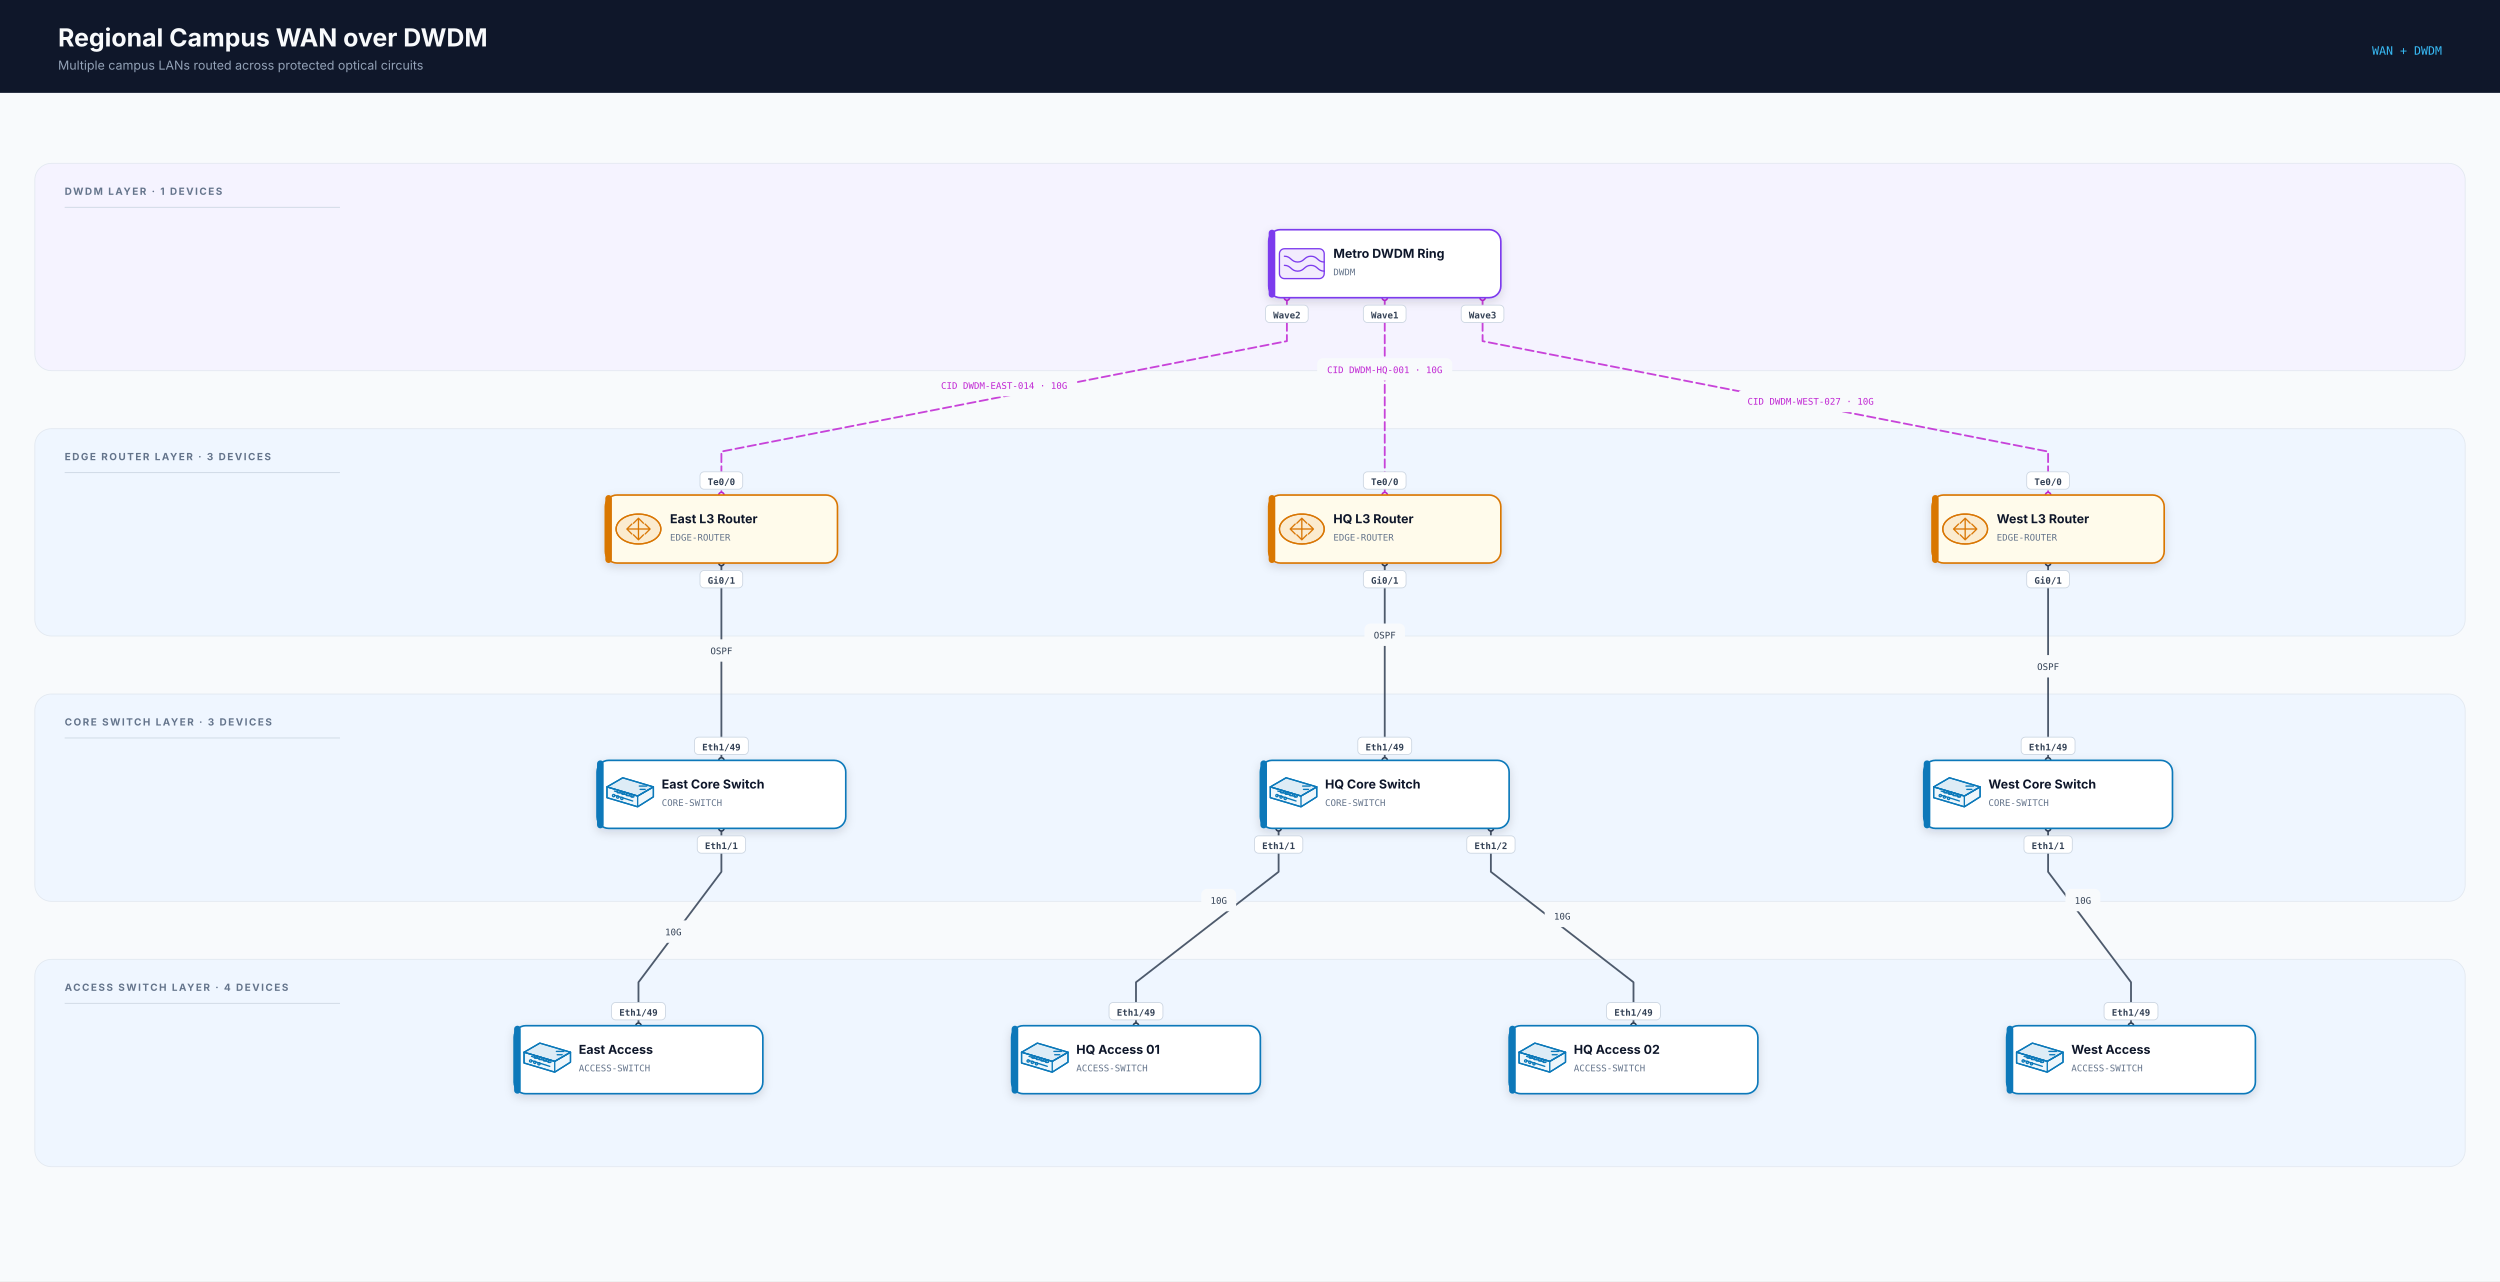
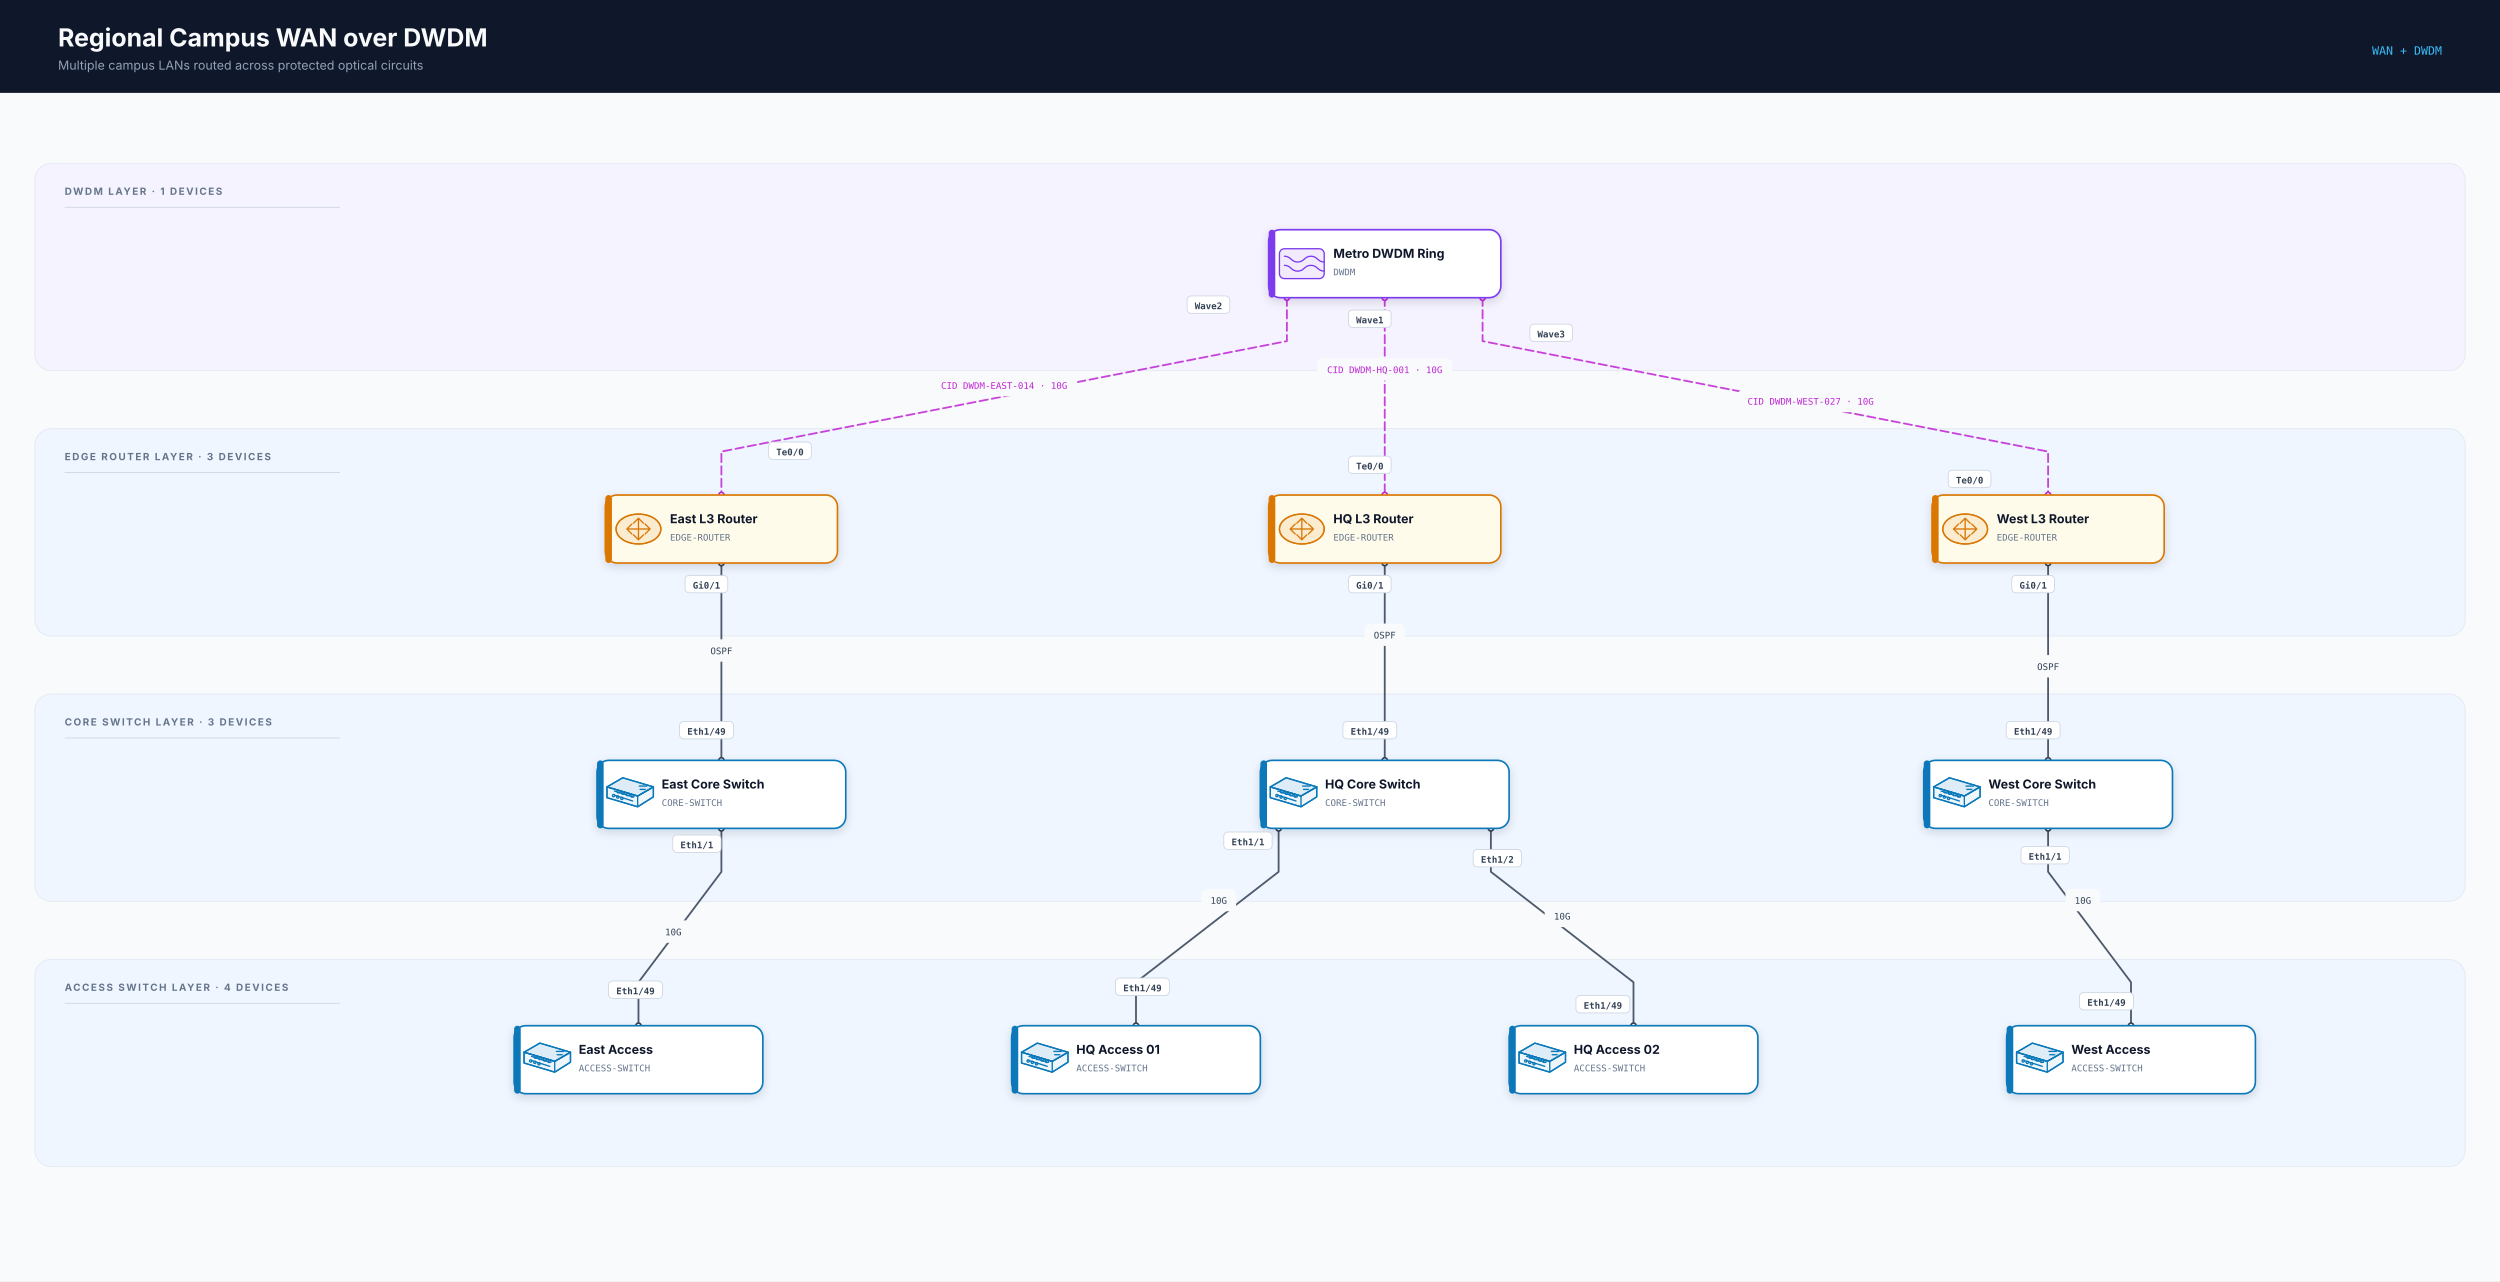
<svg xmlns="http://www.w3.org/2000/svg" class="theme-light" width="3015" height="1545" viewBox="0 0 3015 1545" role="img" shape-rendering="geometricPrecision">
  <defs>
    <filter id="shadow" x="-20%" y="-20%" width="140%" height="150%">
      <feDropShadow dx="0" dy="4" stdDeviation="6" flood-color="#0f172a" flood-opacity=".14" />
    </filter>
  </defs>
  <rect width="100%" height="100%" fill="#f8fafc" />
  <rect x="0" y="0" width="3015" height="112" fill="#0f172a" />
  <text x="70" y="56" fill="#f8fafc" font-family="Inter,Segoe UI,sans-serif" font-size="30" font-weight="700">Regional Campus WAN over DWDM</text>
  <text x="70" y="84" fill="#94a3b8" font-family="Inter,Segoe UI,sans-serif" font-size="15">Multiple campus LANs routed across protected optical circuits</text>
  <text x="2945" y="66" text-anchor="end" fill="#38bdf8" font-family="ui-monospace,SFMono-Regular,monospace" font-size="14">WAN + DWDM</text>
  <rect x="42" y="197.0" width="2931.0" height="250.0" rx="20" fill="#f5f3ff" stroke="#e2e8f0" />
  <rect x="42" y="517.0" width="2931.0" height="250.0" rx="20" fill="#eff6ff" stroke="#e2e8f0" />
  <rect x="42" y="837.0" width="2931.0" height="250.0" rx="20" fill="#eff6ff" stroke="#e2e8f0" />
  <rect x="42" y="1157.0" width="2931.0" height="250.0" rx="20" fill="#eff6ff" stroke="#e2e8f0" />
  <g id="row-headings">
    <g class="row-heading row-heading-dwdm">
      <path d="M78 250.0 H410" stroke="#cbd5e1" stroke-width="1" />
      <text x="78" y="235.0" fill="#64748b" font-family="Inter,Segoe UI,sans-serif" font-size="12" font-weight="700" letter-spacing="1.8">DWDM LAYER · 1 DEVICES</text>
    </g>
    <g class="row-heading row-heading-edge-router">
      <path d="M78 570.0 H410" stroke="#cbd5e1" stroke-width="1" />
      <text x="78" y="555.0" fill="#64748b" font-family="Inter,Segoe UI,sans-serif" font-size="12" font-weight="700" letter-spacing="1.8">EDGE ROUTER LAYER · 3 DEVICES</text>
    </g>
    <g class="row-heading row-heading-core-switch">
      <path d="M78 890.0 H410" stroke="#cbd5e1" stroke-width="1" />
      <text x="78" y="875.0" fill="#64748b" font-family="Inter,Segoe UI,sans-serif" font-size="12" font-weight="700" letter-spacing="1.8">CORE SWITCH LAYER · 3 DEVICES</text>
    </g>
    <g class="row-heading row-heading-access-switch">
      <path d="M78 1210.0 H410" stroke="#cbd5e1" stroke-width="1" />
      <text x="78" y="1195.0" fill="#64748b" font-family="Inter,Segoe UI,sans-serif" font-size="12" font-weight="700" letter-spacing="1.8">ACCESS SWITCH LAYER · 4 DEVICES</text>
    </g>
  </g>
  <g id="links">
    <g id="link-1" data-netdiag-kind="link">
      <path d="M 1670.0 359.0 V 411.4 L 1670.0 544.6 V 597.0" fill="none" stroke="#c026d3" stroke-width="2.2" stroke-linecap="round" stroke-linejoin="round" stroke-dasharray="10 5" opacity=".86" />
      <circle cx="1670.0" cy="359.0" r="3.2" fill="#ffffff" stroke="#c026d3" stroke-width="2" />
      <circle cx="1670.0" cy="597.0" r="3.2" fill="#ffffff" stroke="#c026d3" stroke-width="2" />
    </g>
    <g id="link-2" data-netdiag-kind="link">
      <path d="M 1552.0 359.0 V 411.4 L 870.0 544.6 V 597.0" fill="none" stroke="#c026d3" stroke-width="2.2" stroke-linecap="round" stroke-linejoin="round" stroke-dasharray="10 5" opacity=".86" />
      <circle cx="1552.0" cy="359.0" r="3.2" fill="#ffffff" stroke="#c026d3" stroke-width="2" />
      <circle cx="870.0" cy="597.0" r="3.2" fill="#ffffff" stroke="#c026d3" stroke-width="2" />
    </g>
    <g id="link-3" data-netdiag-kind="link">
      <path d="M 1788.0 359.0 V 411.4 L 2470.0 544.6 V 597.0" fill="none" stroke="#c026d3" stroke-width="2.2" stroke-linecap="round" stroke-linejoin="round" stroke-dasharray="10 5" opacity=".86" />
      <circle cx="1788.0" cy="359.0" r="3.2" fill="#ffffff" stroke="#c026d3" stroke-width="2" />
      <circle cx="2470.0" cy="597.0" r="3.2" fill="#ffffff" stroke="#c026d3" stroke-width="2" />
    </g>
    <g id="link-4" data-netdiag-kind="link">
      <path d="M 1670.0 679.0 V 731.4 L 1670.0 864.6 V 917.0" fill="none" stroke="#334155" stroke-width="2.2" stroke-linecap="round" stroke-linejoin="round" opacity=".86" />
      <circle cx="1670.0" cy="679.0" r="3.2" fill="#ffffff" stroke="#334155" stroke-width="2" />
      <circle cx="1670.0" cy="917.0" r="3.2" fill="#ffffff" stroke="#334155" stroke-width="2" />
    </g>
    <g id="link-5" data-netdiag-kind="link">
      <path d="M 870.0 679.0 V 731.4 L 870.0 864.6 V 917.0" fill="none" stroke="#334155" stroke-width="2.2" stroke-linecap="round" stroke-linejoin="round" opacity=".86" />
      <circle cx="870.0" cy="679.0" r="3.2" fill="#ffffff" stroke="#334155" stroke-width="2" />
      <circle cx="870.0" cy="917.0" r="3.2" fill="#ffffff" stroke="#334155" stroke-width="2" />
    </g>
    <g id="link-6" data-netdiag-kind="link">
      <path d="M 2470.0 679.0 V 731.4 L 2470.0 864.6 V 917.0" fill="none" stroke="#334155" stroke-width="2.2" stroke-linecap="round" stroke-linejoin="round" opacity=".86" />
      <circle cx="2470.0" cy="679.0" r="3.2" fill="#ffffff" stroke="#334155" stroke-width="2" />
      <circle cx="2470.0" cy="917.0" r="3.2" fill="#ffffff" stroke="#334155" stroke-width="2" />
    </g>
    <g id="link-7" data-netdiag-kind="link">
      <path d="M 1542.0 999.0 V 1051.4 L 1370.0 1184.6 V 1237.0" fill="none" stroke="#334155" stroke-width="2.2" stroke-linecap="round" stroke-linejoin="round" opacity=".86" />
      <circle cx="1542.0" cy="999.0" r="3.2" fill="#ffffff" stroke="#334155" stroke-width="2" />
      <circle cx="1370.0" cy="1237.0" r="3.2" fill="#ffffff" stroke="#334155" stroke-width="2" />
    </g>
    <g id="link-8" data-netdiag-kind="link">
      <path d="M 1798.0 999.0 V 1051.4 L 1970.0 1184.6 V 1237.0" fill="none" stroke="#334155" stroke-width="2.2" stroke-linecap="round" stroke-linejoin="round" opacity=".86" />
      <circle cx="1798.0" cy="999.0" r="3.2" fill="#ffffff" stroke="#334155" stroke-width="2" />
      <circle cx="1970.0" cy="1237.0" r="3.2" fill="#ffffff" stroke="#334155" stroke-width="2" />
    </g>
    <g id="link-9" data-netdiag-kind="link">
      <path d="M 870.0 999.0 V 1051.4 L 770.0 1184.6 V 1237.0" fill="none" stroke="#334155" stroke-width="2.2" stroke-linecap="round" stroke-linejoin="round" opacity=".86" />
      <circle cx="870.0" cy="999.0" r="3.2" fill="#ffffff" stroke="#334155" stroke-width="2" />
      <circle cx="770.0" cy="1237.0" r="3.2" fill="#ffffff" stroke="#334155" stroke-width="2" />
    </g>
    <g id="link-10" data-netdiag-kind="link">
      <path d="M 2470.0 999.0 V 1051.4 L 2570.0 1184.6 V 1237.0" fill="none" stroke="#334155" stroke-width="2.2" stroke-linecap="round" stroke-linejoin="round" opacity=".86" />
      <circle cx="2470.0" cy="999.0" r="3.2" fill="#ffffff" stroke="#334155" stroke-width="2" />
      <circle cx="2570.0" cy="1237.0" r="3.2" fill="#ffffff" stroke="#334155" stroke-width="2" />
    </g>
  </g>
  <g id="nodes">
    <g id="east-access" data-netdiag-kind="node" filter="url(#shadow)">
      <rect x="620.0" y="1237.0" width="300.0" height="82.0" rx="14" fill="#ffffff" stroke="#0878b9" stroke-width="2" />
      <rect x="620.0" y="1237.0" width="8" height="82.0" rx="4" fill="#0878b9" />
      <g class="device-icon device-icon-access-switch" transform="translate(660.0 1278.0)" stroke="#0878b9" fill="none" stroke-width="1.6" stroke-linecap="round" stroke-linejoin="round">
        <path d="M-28 -9 -9 -20 28 -9 9 2Z" fill="#0878b9" fill-opacity=".14" />
        <path d="M-28 -9 9 2 28 -9v12L9 15-28 4Z" fill="#0878b9" fill-opacity=".07" />
        <path d="M-28 -9 -9 -20 28 -9 9 2Z" />
        <path d="M-28 -9v13L9 15 28 3v-12M9 2v13" />
        <path d="M-19 -4 3 3M-19 1 3 8" />
        <rect x="-15.5" y="-4.5" width="3.5" height="2.7" rx=".5" />
        <rect x="-10" y="-2.8" width="3.5" height="2.7" rx=".5" />
        <rect x="-4.5" y="-1.1" width="3.5" height="2.7" rx=".5" />
        <rect x="1" y=".6" width="3.5" height="2.7" rx=".5" />
        <circle cx="-20" cy="1.5" r="1.4" />
        <circle cx="-15" cy="3.2" r="1.4" />
        <circle cx="-10" cy="4.9" r="1.4" />
        <path d="M11 -10h9M12 -6h6" />
      </g>
      <text class="node-title" x="698.0" y="1271.0" fill="#0f172a" font-family="Inter,Segoe UI,Arial,sans-serif" font-size="15" font-weight="700">East Access</text>
      <text x="698.0" y="1292.0" fill="#64748b" font-family="ui-monospace,SFMono-Regular,monospace" font-size="11">ACCESS-SWITCH</text>
    </g>
    <g id="east-core" data-netdiag-kind="node" filter="url(#shadow)">
      <rect x="720.0" y="917.0" width="300.0" height="82.0" rx="14" fill="#ffffff" stroke="#0878b9" stroke-width="2" />
      <rect x="720.0" y="917.0" width="8" height="82.0" rx="4" fill="#0878b9" />
      <g class="device-icon device-icon-core-switch" transform="translate(760.0 958.0)" stroke="#0878b9" fill="none" stroke-width="1.6" stroke-linecap="round" stroke-linejoin="round">
        <path d="M-28 -9 -9 -20 28 -9 9 2Z" fill="#0878b9" fill-opacity=".14" />
        <path d="M-28 -9 9 2 28 -9v12L9 15-28 4Z" fill="#0878b9" fill-opacity=".07" />
        <path d="M-28 -9 -9 -20 28 -9 9 2Z" />
        <path d="M-28 -9v13L9 15 28 3v-12M9 2v13" />
        <path d="M-19 -4 3 3M-19 1 3 8" />
        <rect x="-15.5" y="-4.5" width="3.5" height="2.7" rx=".5" />
        <rect x="-10" y="-2.8" width="3.5" height="2.7" rx=".5" />
        <rect x="-4.5" y="-1.1" width="3.5" height="2.7" rx=".5" />
        <rect x="1" y=".6" width="3.5" height="2.7" rx=".5" />
        <circle cx="-20" cy="1.5" r="1.4" />
        <circle cx="-15" cy="3.2" r="1.4" />
        <circle cx="-10" cy="4.9" r="1.4" />
        <path d="M11 -10h9M12 -6h6" />
      </g>
      <text class="node-title" x="798.0" y="951.0" fill="#0f172a" font-family="Inter,Segoe UI,Arial,sans-serif" font-size="15" font-weight="700">East Core Switch</text>
      <text x="798.0" y="972.0" fill="#64748b" font-family="ui-monospace,SFMono-Regular,monospace" font-size="11">CORE-SWITCH</text>
    </g>
    <g id="east-router" data-netdiag-kind="node" filter="url(#shadow)">
      <rect x="730.0" y="597.0" width="280.0" height="82.0" rx="14" fill="#fffbeb" stroke="#d97706" stroke-width="2" />
      <rect x="730.0" y="597.0" width="8" height="82.0" rx="4" fill="#d97706" />
      <g class="device-icon device-icon-router" transform="translate(770.0 638.0)" stroke="#d97706" fill="none" stroke-width="1.6" stroke-linecap="round" stroke-linejoin="round">
        <ellipse cx="0" cy="0" rx="27" ry="18" fill="#d97706" fill-opacity=".12" />
        <ellipse cx="0" cy="0" rx="27" ry="18" />
        <path d="M-14 0h28M8-6l6 6-6 6M14 0H-14M-8-6l-6 6 6 6" />
        <path d="M0-13v26M-6-7l6-6 6 6M-6 7l6 6 6-6" />
      </g>
      <text class="node-title" x="808.0" y="631.0" fill="#0f172a" font-family="Inter,Segoe UI,Arial,sans-serif" font-size="15" font-weight="700">East L3 Router</text>
      <text x="808.0" y="652.0" fill="#64748b" font-family="ui-monospace,SFMono-Regular,monospace" font-size="11">EDGE-ROUTER</text>
    </g>
    <g id="hq-access-01" data-netdiag-kind="node" filter="url(#shadow)">
      <rect x="1220.0" y="1237.0" width="300.0" height="82.0" rx="14" fill="#ffffff" stroke="#0878b9" stroke-width="2" />
      <rect x="1220.0" y="1237.0" width="8" height="82.0" rx="4" fill="#0878b9" />
      <g class="device-icon device-icon-access-switch" transform="translate(1260.0 1278.0)" stroke="#0878b9" fill="none" stroke-width="1.6" stroke-linecap="round" stroke-linejoin="round">
        <path d="M-28 -9 -9 -20 28 -9 9 2Z" fill="#0878b9" fill-opacity=".14" />
        <path d="M-28 -9 9 2 28 -9v12L9 15-28 4Z" fill="#0878b9" fill-opacity=".07" />
        <path d="M-28 -9 -9 -20 28 -9 9 2Z" />
        <path d="M-28 -9v13L9 15 28 3v-12M9 2v13" />
        <path d="M-19 -4 3 3M-19 1 3 8" />
        <rect x="-15.5" y="-4.5" width="3.5" height="2.7" rx=".5" />
        <rect x="-10" y="-2.8" width="3.5" height="2.7" rx=".5" />
        <rect x="-4.5" y="-1.1" width="3.5" height="2.7" rx=".5" />
        <rect x="1" y=".6" width="3.5" height="2.7" rx=".5" />
        <circle cx="-20" cy="1.5" r="1.4" />
        <circle cx="-15" cy="3.2" r="1.4" />
        <circle cx="-10" cy="4.9" r="1.4" />
        <path d="M11 -10h9M12 -6h6" />
      </g>
      <text class="node-title" x="1298.0" y="1271.0" fill="#0f172a" font-family="Inter,Segoe UI,Arial,sans-serif" font-size="15" font-weight="700">HQ Access 01</text>
      <text x="1298.0" y="1292.0" fill="#64748b" font-family="ui-monospace,SFMono-Regular,monospace" font-size="11">ACCESS-SWITCH</text>
    </g>
    <g id="hq-access-02" data-netdiag-kind="node" filter="url(#shadow)">
      <rect x="1820.0" y="1237.0" width="300.0" height="82.0" rx="14" fill="#ffffff" stroke="#0878b9" stroke-width="2" />
      <rect x="1820.0" y="1237.0" width="8" height="82.0" rx="4" fill="#0878b9" />
      <g class="device-icon device-icon-access-switch" transform="translate(1860.0 1278.0)" stroke="#0878b9" fill="none" stroke-width="1.6" stroke-linecap="round" stroke-linejoin="round">
        <path d="M-28 -9 -9 -20 28 -9 9 2Z" fill="#0878b9" fill-opacity=".14" />
        <path d="M-28 -9 9 2 28 -9v12L9 15-28 4Z" fill="#0878b9" fill-opacity=".07" />
        <path d="M-28 -9 -9 -20 28 -9 9 2Z" />
        <path d="M-28 -9v13L9 15 28 3v-12M9 2v13" />
        <path d="M-19 -4 3 3M-19 1 3 8" />
        <rect x="-15.5" y="-4.5" width="3.5" height="2.7" rx=".5" />
        <rect x="-10" y="-2.8" width="3.5" height="2.7" rx=".5" />
        <rect x="-4.5" y="-1.1" width="3.5" height="2.7" rx=".5" />
        <rect x="1" y=".6" width="3.5" height="2.7" rx=".5" />
        <circle cx="-20" cy="1.5" r="1.4" />
        <circle cx="-15" cy="3.2" r="1.4" />
        <circle cx="-10" cy="4.9" r="1.4" />
        <path d="M11 -10h9M12 -6h6" />
      </g>
      <text class="node-title" x="1898.0" y="1271.0" fill="#0f172a" font-family="Inter,Segoe UI,Arial,sans-serif" font-size="15" font-weight="700">HQ Access 02</text>
      <text x="1898.0" y="1292.0" fill="#64748b" font-family="ui-monospace,SFMono-Regular,monospace" font-size="11">ACCESS-SWITCH</text>
    </g>
    <g id="hq-core" data-netdiag-kind="node" filter="url(#shadow)">
      <rect x="1520.0" y="917.0" width="300.0" height="82.0" rx="14" fill="#ffffff" stroke="#0878b9" stroke-width="2" />
      <rect x="1520.0" y="917.0" width="8" height="82.0" rx="4" fill="#0878b9" />
      <g class="device-icon device-icon-core-switch" transform="translate(1560.0 958.0)" stroke="#0878b9" fill="none" stroke-width="1.6" stroke-linecap="round" stroke-linejoin="round">
        <path d="M-28 -9 -9 -20 28 -9 9 2Z" fill="#0878b9" fill-opacity=".14" />
        <path d="M-28 -9 9 2 28 -9v12L9 15-28 4Z" fill="#0878b9" fill-opacity=".07" />
        <path d="M-28 -9 -9 -20 28 -9 9 2Z" />
        <path d="M-28 -9v13L9 15 28 3v-12M9 2v13" />
        <path d="M-19 -4 3 3M-19 1 3 8" />
        <rect x="-15.5" y="-4.5" width="3.5" height="2.7" rx=".5" />
        <rect x="-10" y="-2.8" width="3.5" height="2.7" rx=".5" />
        <rect x="-4.5" y="-1.1" width="3.5" height="2.7" rx=".5" />
        <rect x="1" y=".6" width="3.5" height="2.7" rx=".5" />
        <circle cx="-20" cy="1.5" r="1.4" />
        <circle cx="-15" cy="3.2" r="1.4" />
        <circle cx="-10" cy="4.9" r="1.4" />
        <path d="M11 -10h9M12 -6h6" />
      </g>
      <text class="node-title" x="1598.0" y="951.0" fill="#0f172a" font-family="Inter,Segoe UI,Arial,sans-serif" font-size="15" font-weight="700">HQ Core Switch</text>
      <text x="1598.0" y="972.0" fill="#64748b" font-family="ui-monospace,SFMono-Regular,monospace" font-size="11">CORE-SWITCH</text>
    </g>
    <g id="hq-router" data-netdiag-kind="node" filter="url(#shadow)">
      <rect x="1530.0" y="597.0" width="280.0" height="82.0" rx="14" fill="#fffbeb" stroke="#d97706" stroke-width="2" />
      <rect x="1530.0" y="597.0" width="8" height="82.0" rx="4" fill="#d97706" />
      <g class="device-icon device-icon-router" transform="translate(1570.0 638.0)" stroke="#d97706" fill="none" stroke-width="1.6" stroke-linecap="round" stroke-linejoin="round">
        <ellipse cx="0" cy="0" rx="27" ry="18" fill="#d97706" fill-opacity=".12" />
        <ellipse cx="0" cy="0" rx="27" ry="18" />
        <path d="M-14 0h28M8-6l6 6-6 6M14 0H-14M-8-6l-6 6 6 6" />
        <path d="M0-13v26M-6-7l6-6 6 6M-6 7l6 6 6-6" />
      </g>
      <text class="node-title" x="1608.0" y="631.0" fill="#0f172a" font-family="Inter,Segoe UI,Arial,sans-serif" font-size="15" font-weight="700">HQ L3 Router</text>
      <text x="1608.0" y="652.0" fill="#64748b" font-family="ui-monospace,SFMono-Regular,monospace" font-size="11">EDGE-ROUTER</text>
    </g>
    <g id="metro-dwdm" data-netdiag-kind="node" filter="url(#shadow)">
      <rect x="1530.0" y="277.0" width="280.0" height="82.0" rx="14" fill="#ffffff" stroke="#7c3aed" stroke-width="2" />
      <rect x="1530.0" y="277.0" width="8" height="82.0" rx="4" fill="#7c3aed" />
      <g class="device-icon device-icon-dwdm" transform="translate(1570.0 318.0)" stroke="#7c3aed" fill="none" stroke-width="1.6" stroke-linecap="round" stroke-linejoin="round">
        <rect x="-27" y="-18" width="54" height="36" rx="6" fill="#7c3aed" fill-opacity=".10" stroke="#7c3aed" />
        <path d="M-21-9c8 0 8 7 16 7s8-7 16-7 8 7 16 7M-21 2c8 0 8 7 16 7s8-7 16-7 8 7 16 7" stroke="#7c3aed" />
      </g>
      <text class="node-title" x="1608.0" y="311.0" fill="#0f172a" font-family="Inter,Segoe UI,Arial,sans-serif" font-size="15" font-weight="700">Metro DWDM Ring</text>
      <text x="1608.0" y="332.0" fill="#64748b" font-family="ui-monospace,SFMono-Regular,monospace" font-size="11">DWDM</text>
    </g>
    <g id="west-access" data-netdiag-kind="node" filter="url(#shadow)">
      <rect x="2420.0" y="1237.0" width="300.0" height="82.0" rx="14" fill="#ffffff" stroke="#0878b9" stroke-width="2" />
      <rect x="2420.0" y="1237.0" width="8" height="82.0" rx="4" fill="#0878b9" />
      <g class="device-icon device-icon-access-switch" transform="translate(2460.0 1278.0)" stroke="#0878b9" fill="none" stroke-width="1.6" stroke-linecap="round" stroke-linejoin="round">
        <path d="M-28 -9 -9 -20 28 -9 9 2Z" fill="#0878b9" fill-opacity=".14" />
        <path d="M-28 -9 9 2 28 -9v12L9 15-28 4Z" fill="#0878b9" fill-opacity=".07" />
        <path d="M-28 -9 -9 -20 28 -9 9 2Z" />
        <path d="M-28 -9v13L9 15 28 3v-12M9 2v13" />
        <path d="M-19 -4 3 3M-19 1 3 8" />
        <rect x="-15.5" y="-4.5" width="3.5" height="2.7" rx=".5" />
        <rect x="-10" y="-2.8" width="3.5" height="2.7" rx=".5" />
        <rect x="-4.5" y="-1.1" width="3.5" height="2.7" rx=".5" />
        <rect x="1" y=".6" width="3.5" height="2.7" rx=".5" />
        <circle cx="-20" cy="1.5" r="1.4" />
        <circle cx="-15" cy="3.2" r="1.4" />
        <circle cx="-10" cy="4.9" r="1.4" />
        <path d="M11 -10h9M12 -6h6" />
      </g>
      <text class="node-title" x="2498.0" y="1271.0" fill="#0f172a" font-family="Inter,Segoe UI,Arial,sans-serif" font-size="15" font-weight="700">West Access</text>
      <text x="2498.0" y="1292.0" fill="#64748b" font-family="ui-monospace,SFMono-Regular,monospace" font-size="11">ACCESS-SWITCH</text>
    </g>
    <g id="west-core" data-netdiag-kind="node" filter="url(#shadow)">
      <rect x="2320.0" y="917.0" width="300.0" height="82.0" rx="14" fill="#ffffff" stroke="#0878b9" stroke-width="2" />
      <rect x="2320.0" y="917.0" width="8" height="82.0" rx="4" fill="#0878b9" />
      <g class="device-icon device-icon-core-switch" transform="translate(2360.0 958.0)" stroke="#0878b9" fill="none" stroke-width="1.6" stroke-linecap="round" stroke-linejoin="round">
        <path d="M-28 -9 -9 -20 28 -9 9 2Z" fill="#0878b9" fill-opacity=".14" />
        <path d="M-28 -9 9 2 28 -9v12L9 15-28 4Z" fill="#0878b9" fill-opacity=".07" />
        <path d="M-28 -9 -9 -20 28 -9 9 2Z" />
        <path d="M-28 -9v13L9 15 28 3v-12M9 2v13" />
        <path d="M-19 -4 3 3M-19 1 3 8" />
        <rect x="-15.5" y="-4.5" width="3.5" height="2.7" rx=".5" />
        <rect x="-10" y="-2.8" width="3.5" height="2.7" rx=".5" />
        <rect x="-4.5" y="-1.1" width="3.5" height="2.7" rx=".5" />
        <rect x="1" y=".6" width="3.5" height="2.7" rx=".5" />
        <circle cx="-20" cy="1.5" r="1.4" />
        <circle cx="-15" cy="3.2" r="1.4" />
        <circle cx="-10" cy="4.9" r="1.4" />
        <path d="M11 -10h9M12 -6h6" />
      </g>
      <text class="node-title" x="2398.0" y="951.0" fill="#0f172a" font-family="Inter,Segoe UI,Arial,sans-serif" font-size="15" font-weight="700">West Core Switch</text>
      <text x="2398.0" y="972.0" fill="#64748b" font-family="ui-monospace,SFMono-Regular,monospace" font-size="11">CORE-SWITCH</text>
    </g>
    <g id="west-router" data-netdiag-kind="node" filter="url(#shadow)">
      <rect x="2330.0" y="597.0" width="280.0" height="82.0" rx="14" fill="#fffbeb" stroke="#d97706" stroke-width="2" />
      <rect x="2330.0" y="597.0" width="8" height="82.0" rx="4" fill="#d97706" />
      <g class="device-icon device-icon-router" transform="translate(2370.0 638.0)" stroke="#d97706" fill="none" stroke-width="1.6" stroke-linecap="round" stroke-linejoin="round">
        <ellipse cx="0" cy="0" rx="27" ry="18" fill="#d97706" fill-opacity=".12" />
        <ellipse cx="0" cy="0" rx="27" ry="18" />
        <path d="M-14 0h28M8-6l6 6-6 6M14 0H-14M-8-6l-6 6 6 6" />
        <path d="M0-13v26M-6-7l6-6 6 6M-6 7l6 6 6-6" />
      </g>
      <text class="node-title" x="2408.0" y="631.0" fill="#0f172a" font-family="Inter,Segoe UI,Arial,sans-serif" font-size="15" font-weight="700">West L3 Router</text>
      <text x="2408.0" y="652.0" fill="#64748b" font-family="ui-monospace,SFMono-Regular,monospace" font-size="11">EDGE-ROUTER</text>
    </g>
  </g>
  <g id="link-annotations" pointer-events="none">
    <g id="link-annotation-1" class="link-annotation">
-       <rect class="interface-label-badge" x="1644.2" y="368.0" width="51.5" height="21.0" rx="5.0" fill="#ffffff" stroke="#cbd5e1" stroke-width="1" />
-       <text class="interface-label-text" x="1670.0" y="384.0" text-anchor="middle" fill="#334155" font-family="ui-monospace,SFMono-Regular,monospace" font-size="11" font-weight="650">Wave1</text>
-       <rect class="interface-label-badge" x="1644.2" y="569.0" width="51.5" height="21.0" rx="5.0" fill="#ffffff" stroke="#cbd5e1" stroke-width="1" />
-       <text class="interface-label-text" x="1670.0" y="585.0" text-anchor="middle" fill="#334155" font-family="ui-monospace,SFMono-Regular,monospace" font-size="11" font-weight="650">Te0/0</text>
+       <rect class="interface-label-badge" x="1626.2" y="373.9" width="51.5" height="21.0" rx="5.0" fill="#ffffff" stroke="#cbd5e1" stroke-width="1" />
+       <text class="interface-label-text" x="1652.0" y="389.9" text-anchor="middle" fill="#334155" font-family="ui-monospace,SFMono-Regular,monospace" font-size="11" font-weight="650">Wave1</text>
+       <rect class="interface-label-badge" x="1626.2" y="550.1" width="51.5" height="21.0" rx="5.0" fill="#ffffff" stroke="#cbd5e1" stroke-width="1" />
+       <text class="interface-label-text" x="1652.0" y="566.1" text-anchor="middle" fill="#334155" font-family="ui-monospace,SFMono-Regular,monospace" font-size="11" font-weight="650">Te0/0</text>
      <rect class="label-mask" x="1590.5" y="434.0" width="158.9" height="23" rx="5" fill="#f8fafc" stroke="#f8fafc" stroke-width="4" />
      <text x="1670.0" y="450.0" text-anchor="middle" fill="#c026d3" font-family="ui-monospace,SFMono-Regular,monospace" font-size="11" font-weight="500">CID DWDM-HQ-001 · 10G</text>
    </g>
    <g id="link-annotation-2" class="link-annotation">
-       <rect class="interface-label-badge" x="1526.2" y="368.0" width="51.5" height="21.0" rx="5.0" fill="#ffffff" stroke="#cbd5e1" stroke-width="1" />
-       <text class="interface-label-text" x="1552.0" y="384.0" text-anchor="middle" fill="#334155" font-family="ui-monospace,SFMono-Regular,monospace" font-size="11" font-weight="650">Wave2</text>
-       <rect class="interface-label-badge" x="844.2" y="569.0" width="51.5" height="21.0" rx="5.0" fill="#ffffff" stroke="#cbd5e1" stroke-width="1" />
-       <text class="interface-label-text" x="870.0" y="585.0" text-anchor="middle" fill="#334155" font-family="ui-monospace,SFMono-Regular,monospace" font-size="11" font-weight="650">Te0/0</text>
+       <rect class="interface-label-badge" x="1431.6" y="356.9" width="51.5" height="21.0" rx="5.0" fill="#ffffff" stroke="#cbd5e1" stroke-width="1" />
+       <text class="interface-label-text" x="1457.4" y="372.9" text-anchor="middle" fill="#334155" font-family="ui-monospace,SFMono-Regular,monospace" font-size="11" font-weight="650">Wave2</text>
+       <rect class="interface-label-badge" x="927.0" y="533.1" width="51.5" height="21.0" rx="5.0" fill="#ffffff" stroke="#cbd5e1" stroke-width="1" />
+       <text class="interface-label-text" x="952.7" y="549.1" text-anchor="middle" fill="#334155" font-family="ui-monospace,SFMono-Regular,monospace" font-size="11" font-weight="650">Te0/0</text>
      <rect class="label-mask" x="1124.8" y="453.0" width="172.3" height="23" rx="5" fill="#f8fafc" stroke="#f8fafc" stroke-width="4" />
      <text x="1211.0" y="469.0" text-anchor="middle" fill="#c026d3" font-family="ui-monospace,SFMono-Regular,monospace" font-size="11" font-weight="500">CID DWDM-EAST-014 · 10G</text>
    </g>
    <g id="link-annotation-3" class="link-annotation">
-       <rect class="interface-label-badge" x="1762.2" y="368.0" width="51.5" height="21.0" rx="5.0" fill="#ffffff" stroke="#cbd5e1" stroke-width="1" />
-       <text class="interface-label-text" x="1788.0" y="384.0" text-anchor="middle" fill="#334155" font-family="ui-monospace,SFMono-Regular,monospace" font-size="11" font-weight="650">Wave3</text>
-       <rect class="interface-label-badge" x="2444.2" y="569.0" width="51.5" height="21.0" rx="5.0" fill="#ffffff" stroke="#cbd5e1" stroke-width="1" />
-       <text class="interface-label-text" x="2470.0" y="585.0" text-anchor="middle" fill="#334155" font-family="ui-monospace,SFMono-Regular,monospace" font-size="11" font-weight="650">Te0/0</text>
+       <rect class="interface-label-badge" x="1845.0" y="390.9" width="51.5" height="21.0" rx="5.0" fill="#ffffff" stroke="#cbd5e1" stroke-width="1" />
+       <text class="interface-label-text" x="1870.7" y="406.9" text-anchor="middle" fill="#334155" font-family="ui-monospace,SFMono-Regular,monospace" font-size="11" font-weight="650">Wave3</text>
+       <rect class="interface-label-badge" x="2349.6" y="567.1" width="51.5" height="21.0" rx="5.0" fill="#ffffff" stroke="#cbd5e1" stroke-width="1" />
+       <text class="interface-label-text" x="2375.4" y="583.1" text-anchor="middle" fill="#334155" font-family="ui-monospace,SFMono-Regular,monospace" font-size="11" font-weight="650">Te0/0</text>
      <rect class="label-mask" x="2097.4" y="472.0" width="172.3" height="23" rx="5" fill="#f8fafc" stroke="#f8fafc" stroke-width="4" />
      <text x="2183.6" y="488.0" text-anchor="middle" fill="#c026d3" font-family="ui-monospace,SFMono-Regular,monospace" font-size="11" font-weight="500">CID DWDM-WEST-027 · 10G</text>
    </g>
    <g id="link-annotation-4" class="link-annotation">
-       <rect class="interface-label-badge" x="1644.2" y="688.0" width="51.5" height="21.0" rx="5.0" fill="#ffffff" stroke="#cbd5e1" stroke-width="1" />
-       <text class="interface-label-text" x="1670.0" y="704.0" text-anchor="middle" fill="#334155" font-family="ui-monospace,SFMono-Regular,monospace" font-size="11" font-weight="650">Gi0/1</text>
-       <rect class="interface-label-badge" x="1637.5" y="889.0" width="65.0" height="21.0" rx="5.0" fill="#ffffff" stroke="#cbd5e1" stroke-width="1" />
-       <text class="interface-label-text" x="1670.0" y="905.0" text-anchor="middle" fill="#334155" font-family="ui-monospace,SFMono-Regular,monospace" font-size="11" font-weight="650">Eth1/49</text>
+       <rect class="interface-label-badge" x="1626.2" y="693.9" width="51.5" height="21.0" rx="5.0" fill="#ffffff" stroke="#cbd5e1" stroke-width="1" />
+       <text class="interface-label-text" x="1652.0" y="709.9" text-anchor="middle" fill="#334155" font-family="ui-monospace,SFMono-Regular,monospace" font-size="11" font-weight="650">Gi0/1</text>
+       <rect class="interface-label-badge" x="1619.5" y="870.1" width="65.0" height="21.0" rx="5.0" fill="#ffffff" stroke="#cbd5e1" stroke-width="1" />
+       <text class="interface-label-text" x="1652.0" y="886.1" text-anchor="middle" fill="#334155" font-family="ui-monospace,SFMono-Regular,monospace" font-size="11" font-weight="650">Eth1/49</text>
      <rect class="label-mask" x="1647.6" y="754.0" width="44.8" height="23" rx="5" fill="#f8fafc" stroke="#f8fafc" stroke-width="4" />
      <text x="1670.0" y="770.0" text-anchor="middle" fill="#334155" font-family="ui-monospace,SFMono-Regular,monospace" font-size="11" font-weight="500">OSPF</text>
    </g>
    <g id="link-annotation-5" class="link-annotation">
-       <rect class="interface-label-badge" x="844.2" y="688.0" width="51.5" height="21.0" rx="5.0" fill="#ffffff" stroke="#cbd5e1" stroke-width="1" />
-       <text class="interface-label-text" x="870.0" y="704.0" text-anchor="middle" fill="#334155" font-family="ui-monospace,SFMono-Regular,monospace" font-size="11" font-weight="650">Gi0/1</text>
-       <rect class="interface-label-badge" x="837.5" y="889.0" width="65.0" height="21.0" rx="5.0" fill="#ffffff" stroke="#cbd5e1" stroke-width="1" />
-       <text class="interface-label-text" x="870.0" y="905.0" text-anchor="middle" fill="#334155" font-family="ui-monospace,SFMono-Regular,monospace" font-size="11" font-weight="650">Eth1/49</text>
+       <rect class="interface-label-badge" x="826.2" y="693.9" width="51.5" height="21.0" rx="5.0" fill="#ffffff" stroke="#cbd5e1" stroke-width="1" />
+       <text class="interface-label-text" x="852.0" y="709.9" text-anchor="middle" fill="#334155" font-family="ui-monospace,SFMono-Regular,monospace" font-size="11" font-weight="650">Gi0/1</text>
+       <rect class="interface-label-badge" x="819.5" y="870.1" width="65.0" height="21.0" rx="5.0" fill="#ffffff" stroke="#cbd5e1" stroke-width="1" />
+       <text class="interface-label-text" x="852.0" y="886.1" text-anchor="middle" fill="#334155" font-family="ui-monospace,SFMono-Regular,monospace" font-size="11" font-weight="650">Eth1/49</text>
      <rect class="label-mask" x="847.6" y="773.0" width="44.8" height="23" rx="5" fill="#f8fafc" stroke="#f8fafc" stroke-width="4" />
      <text x="870.0" y="789.0" text-anchor="middle" fill="#334155" font-family="ui-monospace,SFMono-Regular,monospace" font-size="11" font-weight="500">OSPF</text>
    </g>
    <g id="link-annotation-6" class="link-annotation">
-       <rect class="interface-label-badge" x="2444.2" y="688.0" width="51.5" height="21.0" rx="5.0" fill="#ffffff" stroke="#cbd5e1" stroke-width="1" />
-       <text class="interface-label-text" x="2470.0" y="704.0" text-anchor="middle" fill="#334155" font-family="ui-monospace,SFMono-Regular,monospace" font-size="11" font-weight="650">Gi0/1</text>
-       <rect class="interface-label-badge" x="2437.5" y="889.0" width="65.0" height="21.0" rx="5.0" fill="#ffffff" stroke="#cbd5e1" stroke-width="1" />
-       <text class="interface-label-text" x="2470.0" y="905.0" text-anchor="middle" fill="#334155" font-family="ui-monospace,SFMono-Regular,monospace" font-size="11" font-weight="650">Eth1/49</text>
+       <rect class="interface-label-badge" x="2426.2" y="693.9" width="51.5" height="21.0" rx="5.0" fill="#ffffff" stroke="#cbd5e1" stroke-width="1" />
+       <text class="interface-label-text" x="2452.0" y="709.9" text-anchor="middle" fill="#334155" font-family="ui-monospace,SFMono-Regular,monospace" font-size="11" font-weight="650">Gi0/1</text>
+       <rect class="interface-label-badge" x="2419.5" y="870.1" width="65.0" height="21.0" rx="5.0" fill="#ffffff" stroke="#cbd5e1" stroke-width="1" />
+       <text class="interface-label-text" x="2452.0" y="886.1" text-anchor="middle" fill="#334155" font-family="ui-monospace,SFMono-Regular,monospace" font-size="11" font-weight="650">Eth1/49</text>
      <rect class="label-mask" x="2447.6" y="792.0" width="44.8" height="23" rx="5" fill="#f8fafc" stroke="#f8fafc" stroke-width="4" />
      <text x="2470.0" y="808.0" text-anchor="middle" fill="#334155" font-family="ui-monospace,SFMono-Regular,monospace" font-size="11" font-weight="500">OSPF</text>
    </g>
    <g id="link-annotation-7" class="link-annotation">
-       <rect class="interface-label-badge" x="1512.9" y="1008.0" width="58.3" height="21.0" rx="5.0" fill="#ffffff" stroke="#cbd5e1" stroke-width="1" />
-       <text class="interface-label-text" x="1542.0" y="1024.0" text-anchor="middle" fill="#334155" font-family="ui-monospace,SFMono-Regular,monospace" font-size="11" font-weight="650">Eth1/1</text>
-       <rect class="interface-label-badge" x="1337.5" y="1209.0" width="65.0" height="21.0" rx="5.0" fill="#ffffff" stroke="#cbd5e1" stroke-width="1" />
-       <text class="interface-label-text" x="1370.0" y="1225.0" text-anchor="middle" fill="#334155" font-family="ui-monospace,SFMono-Regular,monospace" font-size="11" font-weight="650">Eth1/49</text>
+       <rect class="interface-label-badge" x="1475.9" y="1003.4" width="58.3" height="21.0" rx="5.0" fill="#ffffff" stroke="#cbd5e1" stroke-width="1" />
+       <text class="interface-label-text" x="1505.1" y="1019.4" text-anchor="middle" fill="#334155" font-family="ui-monospace,SFMono-Regular,monospace" font-size="11" font-weight="650">Eth1/1</text>
+       <rect class="interface-label-badge" x="1345.3" y="1179.5" width="65.0" height="21.0" rx="5.0" fill="#ffffff" stroke="#cbd5e1" stroke-width="1" />
+       <text class="interface-label-text" x="1377.8" y="1195.5" text-anchor="middle" fill="#334155" font-family="ui-monospace,SFMono-Regular,monospace" font-size="11" font-weight="650">Eth1/49</text>
      <rect class="label-mask" x="1450.7" y="1074.0" width="38.1" height="23" rx="5" fill="#f8fafc" stroke="#f8fafc" stroke-width="4" />
      <text x="1469.8" y="1090.0" text-anchor="middle" fill="#334155" font-family="ui-monospace,SFMono-Regular,monospace" font-size="11" font-weight="500">10G</text>
    </g>
    <g id="link-annotation-8" class="link-annotation">
-       <rect class="interface-label-badge" x="1768.9" y="1008.0" width="58.3" height="21.0" rx="5.0" fill="#ffffff" stroke="#cbd5e1" stroke-width="1" />
-       <text class="interface-label-text" x="1798.0" y="1024.0" text-anchor="middle" fill="#334155" font-family="ui-monospace,SFMono-Regular,monospace" font-size="11" font-weight="650">Eth1/2</text>
-       <rect class="interface-label-badge" x="1937.5" y="1209.0" width="65.0" height="21.0" rx="5.0" fill="#ffffff" stroke="#cbd5e1" stroke-width="1" />
-       <text class="interface-label-text" x="1970.0" y="1225.0" text-anchor="middle" fill="#334155" font-family="ui-monospace,SFMono-Regular,monospace" font-size="11" font-weight="650">Eth1/49</text>
+       <rect class="interface-label-badge" x="1776.6" y="1024.5" width="58.3" height="21.0" rx="5.0" fill="#ffffff" stroke="#cbd5e1" stroke-width="1" />
+       <text class="interface-label-text" x="1805.8" y="1040.5" text-anchor="middle" fill="#334155" font-family="ui-monospace,SFMono-Regular,monospace" font-size="11" font-weight="650">Eth1/2</text>
+       <rect class="interface-label-badge" x="1900.6" y="1200.6" width="65.0" height="21.0" rx="5.0" fill="#ffffff" stroke="#cbd5e1" stroke-width="1" />
+       <text class="interface-label-text" x="1933.1" y="1216.6" text-anchor="middle" fill="#334155" font-family="ui-monospace,SFMono-Regular,monospace" font-size="11" font-weight="650">Eth1/49</text>
      <rect class="label-mask" x="1864.9" y="1093.0" width="38.1" height="23" rx="5" fill="#f8fafc" stroke="#f8fafc" stroke-width="4" />
      <text x="1884.0" y="1109.0" text-anchor="middle" fill="#334155" font-family="ui-monospace,SFMono-Regular,monospace" font-size="11" font-weight="500">10G</text>
    </g>
    <g id="link-annotation-9" class="link-annotation">
-       <rect class="interface-label-badge" x="840.9" y="1008.0" width="58.3" height="21.0" rx="5.0" fill="#ffffff" stroke="#cbd5e1" stroke-width="1" />
-       <text class="interface-label-text" x="870.0" y="1024.0" text-anchor="middle" fill="#334155" font-family="ui-monospace,SFMono-Regular,monospace" font-size="11" font-weight="650">Eth1/1</text>
-       <rect class="interface-label-badge" x="737.5" y="1209.0" width="65.0" height="21.0" rx="5.0" fill="#ffffff" stroke="#cbd5e1" stroke-width="1" />
-       <text class="interface-label-text" x="770.0" y="1225.0" text-anchor="middle" fill="#334155" font-family="ui-monospace,SFMono-Regular,monospace" font-size="11" font-weight="650">Eth1/49</text>
+       <rect class="interface-label-badge" x="811.3" y="1007.0" width="58.3" height="21.0" rx="5.0" fill="#ffffff" stroke="#cbd5e1" stroke-width="1" />
+       <text class="interface-label-text" x="840.4" y="1023.0" text-anchor="middle" fill="#334155" font-family="ui-monospace,SFMono-Regular,monospace" font-size="11" font-weight="650">Eth1/1</text>
+       <rect class="interface-label-badge" x="733.9" y="1183.1" width="65.0" height="21.0" rx="5.0" fill="#ffffff" stroke="#cbd5e1" stroke-width="1" />
+       <text class="interface-label-text" x="766.4" y="1199.1" text-anchor="middle" fill="#334155" font-family="ui-monospace,SFMono-Regular,monospace" font-size="11" font-weight="650">Eth1/49</text>
      <rect class="label-mask" x="792.9" y="1112.0" width="38.1" height="23" rx="5" fill="#f8fafc" stroke="#f8fafc" stroke-width="4" />
      <text x="812.0" y="1128.0" text-anchor="middle" fill="#334155" font-family="ui-monospace,SFMono-Regular,monospace" font-size="11" font-weight="500">10G</text>
    </g>
    <g id="link-annotation-10" class="link-annotation">
-       <rect class="interface-label-badge" x="2440.9" y="1008.0" width="58.3" height="21.0" rx="5.0" fill="#ffffff" stroke="#cbd5e1" stroke-width="1" />
-       <text class="interface-label-text" x="2470.0" y="1024.0" text-anchor="middle" fill="#334155" font-family="ui-monospace,SFMono-Regular,monospace" font-size="11" font-weight="650">Eth1/1</text>
-       <rect class="interface-label-badge" x="2537.5" y="1209.0" width="65.0" height="21.0" rx="5.0" fill="#ffffff" stroke="#cbd5e1" stroke-width="1" />
-       <text class="interface-label-text" x="2570.0" y="1225.0" text-anchor="middle" fill="#334155" font-family="ui-monospace,SFMono-Regular,monospace" font-size="11" font-weight="650">Eth1/49</text>
+       <rect class="interface-label-badge" x="2437.3" y="1020.9" width="58.3" height="21.0" rx="5.0" fill="#ffffff" stroke="#cbd5e1" stroke-width="1" />
+       <text class="interface-label-text" x="2466.4" y="1036.9" text-anchor="middle" fill="#334155" font-family="ui-monospace,SFMono-Regular,monospace" font-size="11" font-weight="650">Eth1/1</text>
+       <rect class="interface-label-badge" x="2507.9" y="1197.0" width="65.0" height="21.0" rx="5.0" fill="#ffffff" stroke="#cbd5e1" stroke-width="1" />
+       <text class="interface-label-text" x="2540.4" y="1213.0" text-anchor="middle" fill="#334155" font-family="ui-monospace,SFMono-Regular,monospace" font-size="11" font-weight="650">Eth1/49</text>
      <rect class="label-mask" x="2492.9" y="1074.0" width="38.1" height="23" rx="5" fill="#f8fafc" stroke="#f8fafc" stroke-width="4" />
      <text x="2512.0" y="1090.0" text-anchor="middle" fill="#334155" font-family="ui-monospace,SFMono-Regular,monospace" font-size="11" font-weight="500">10G</text>
    </g>
  </g>
</svg>
